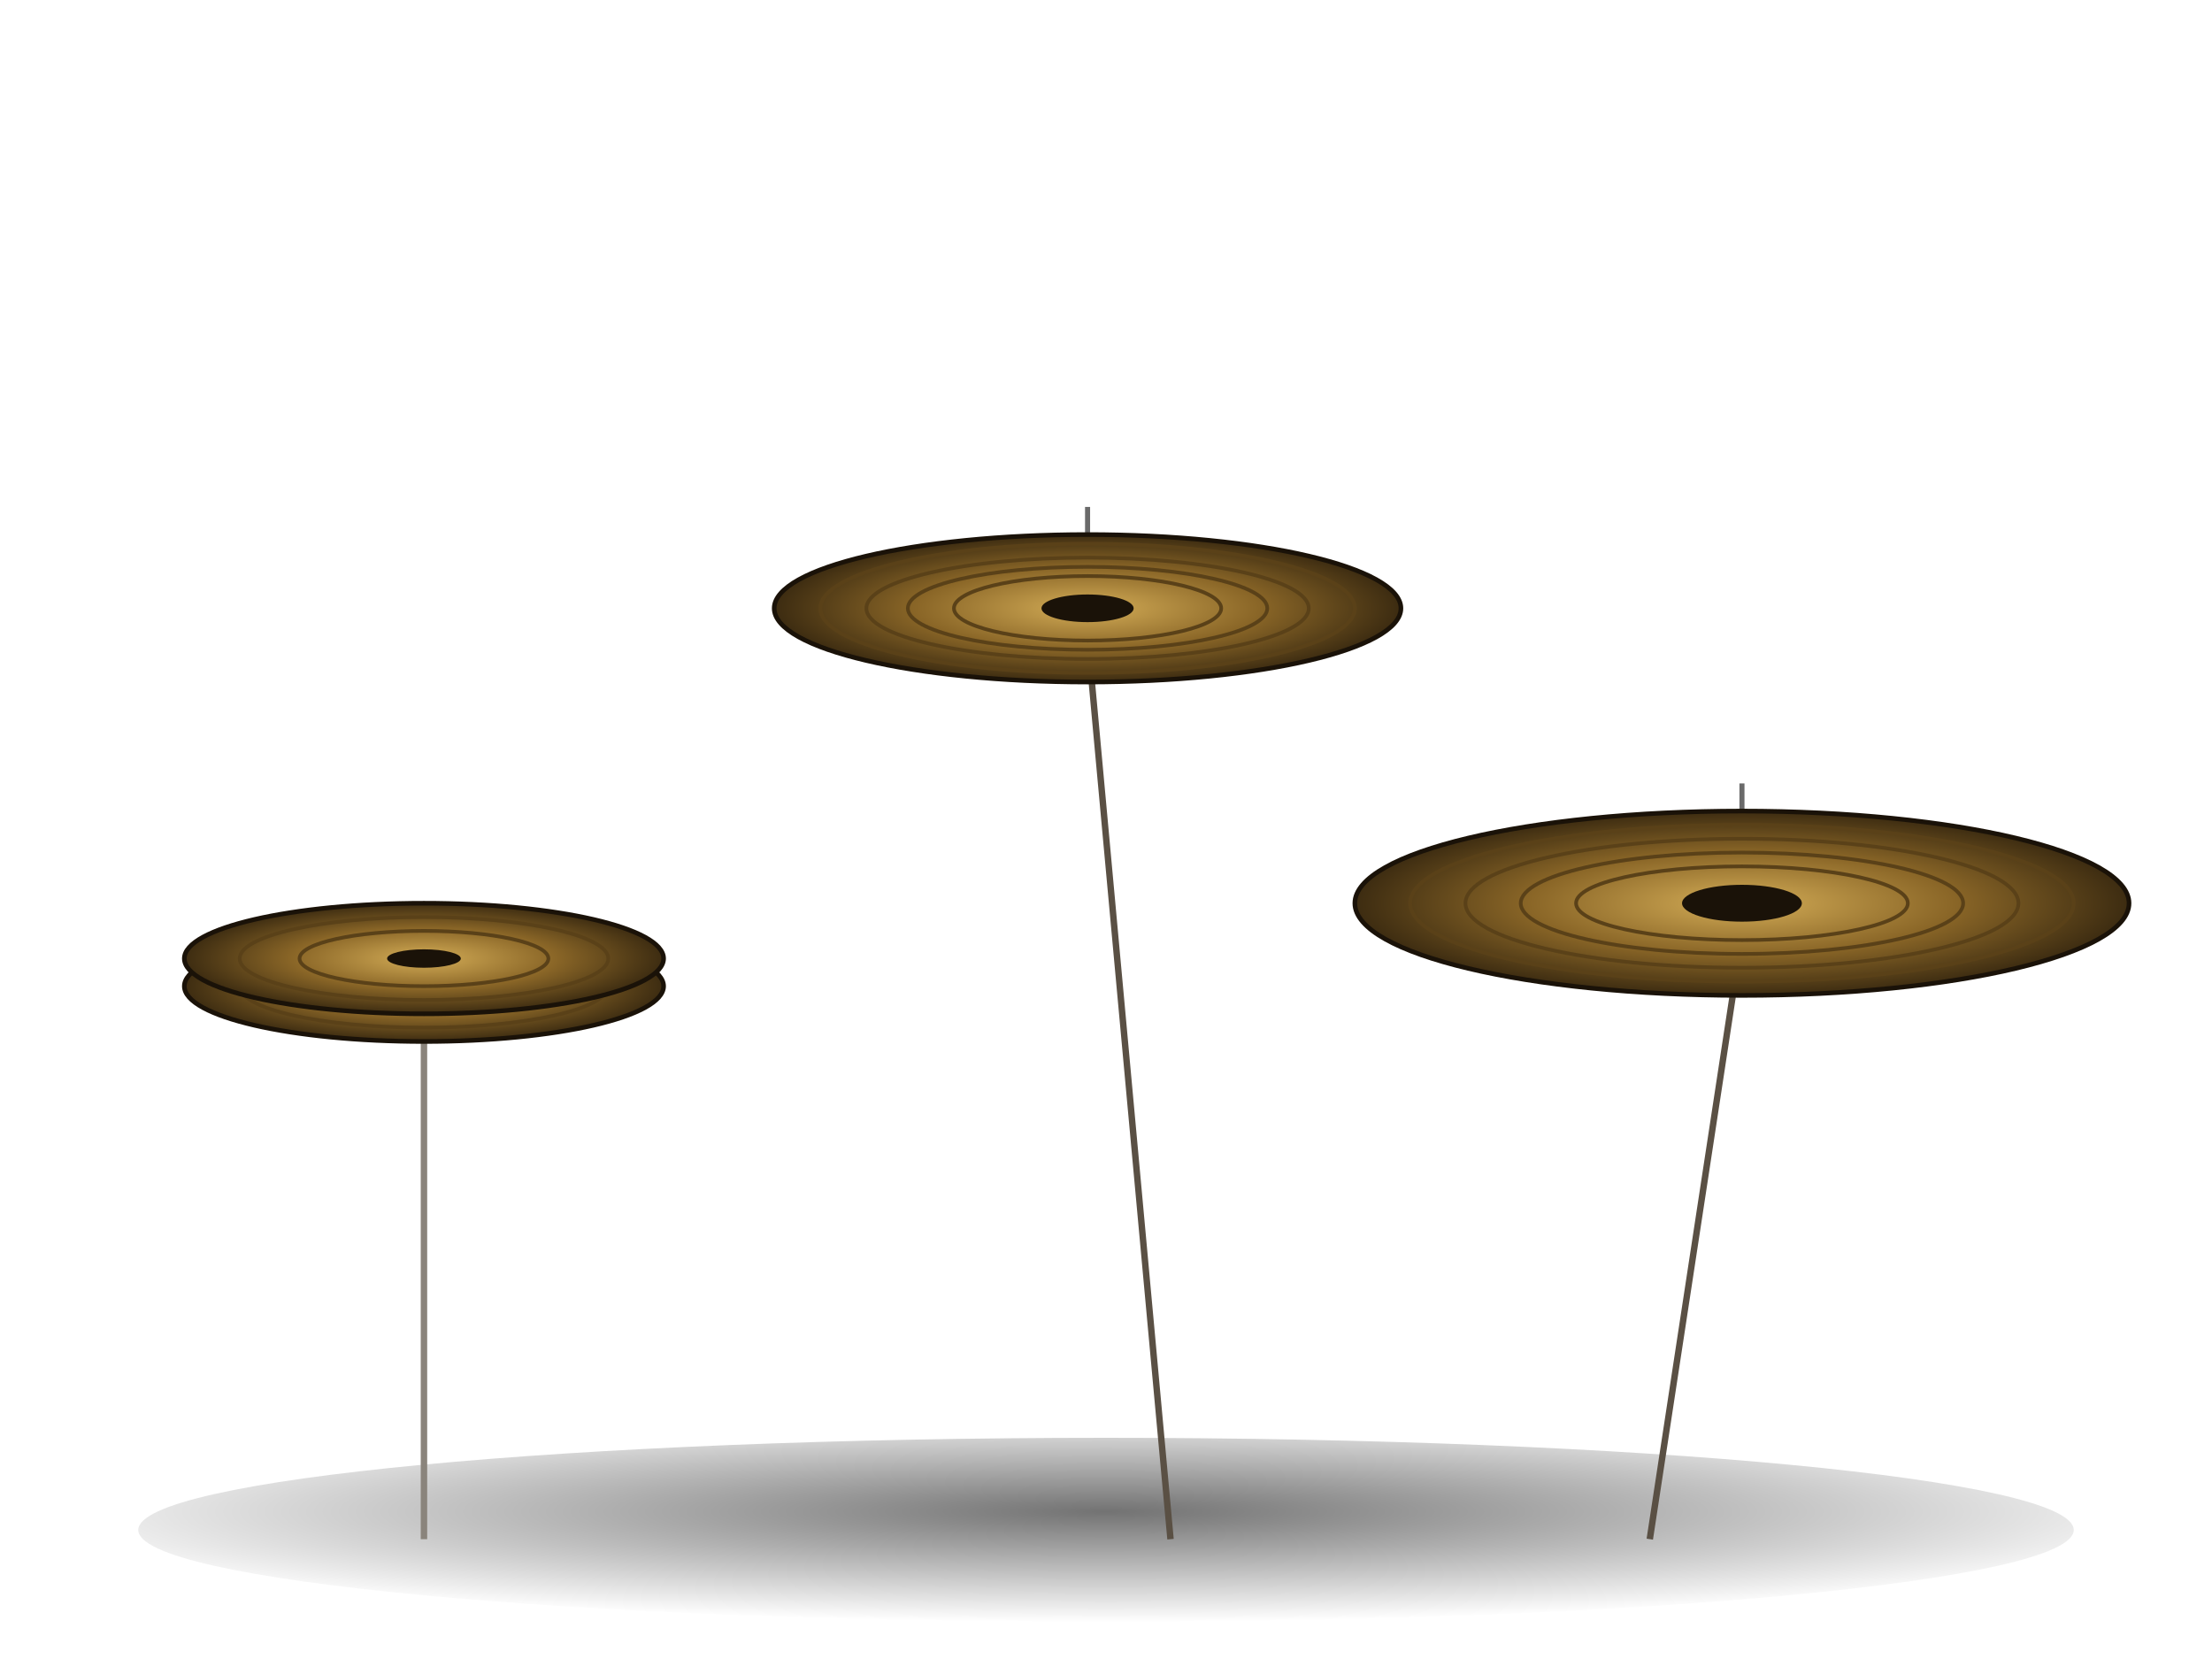
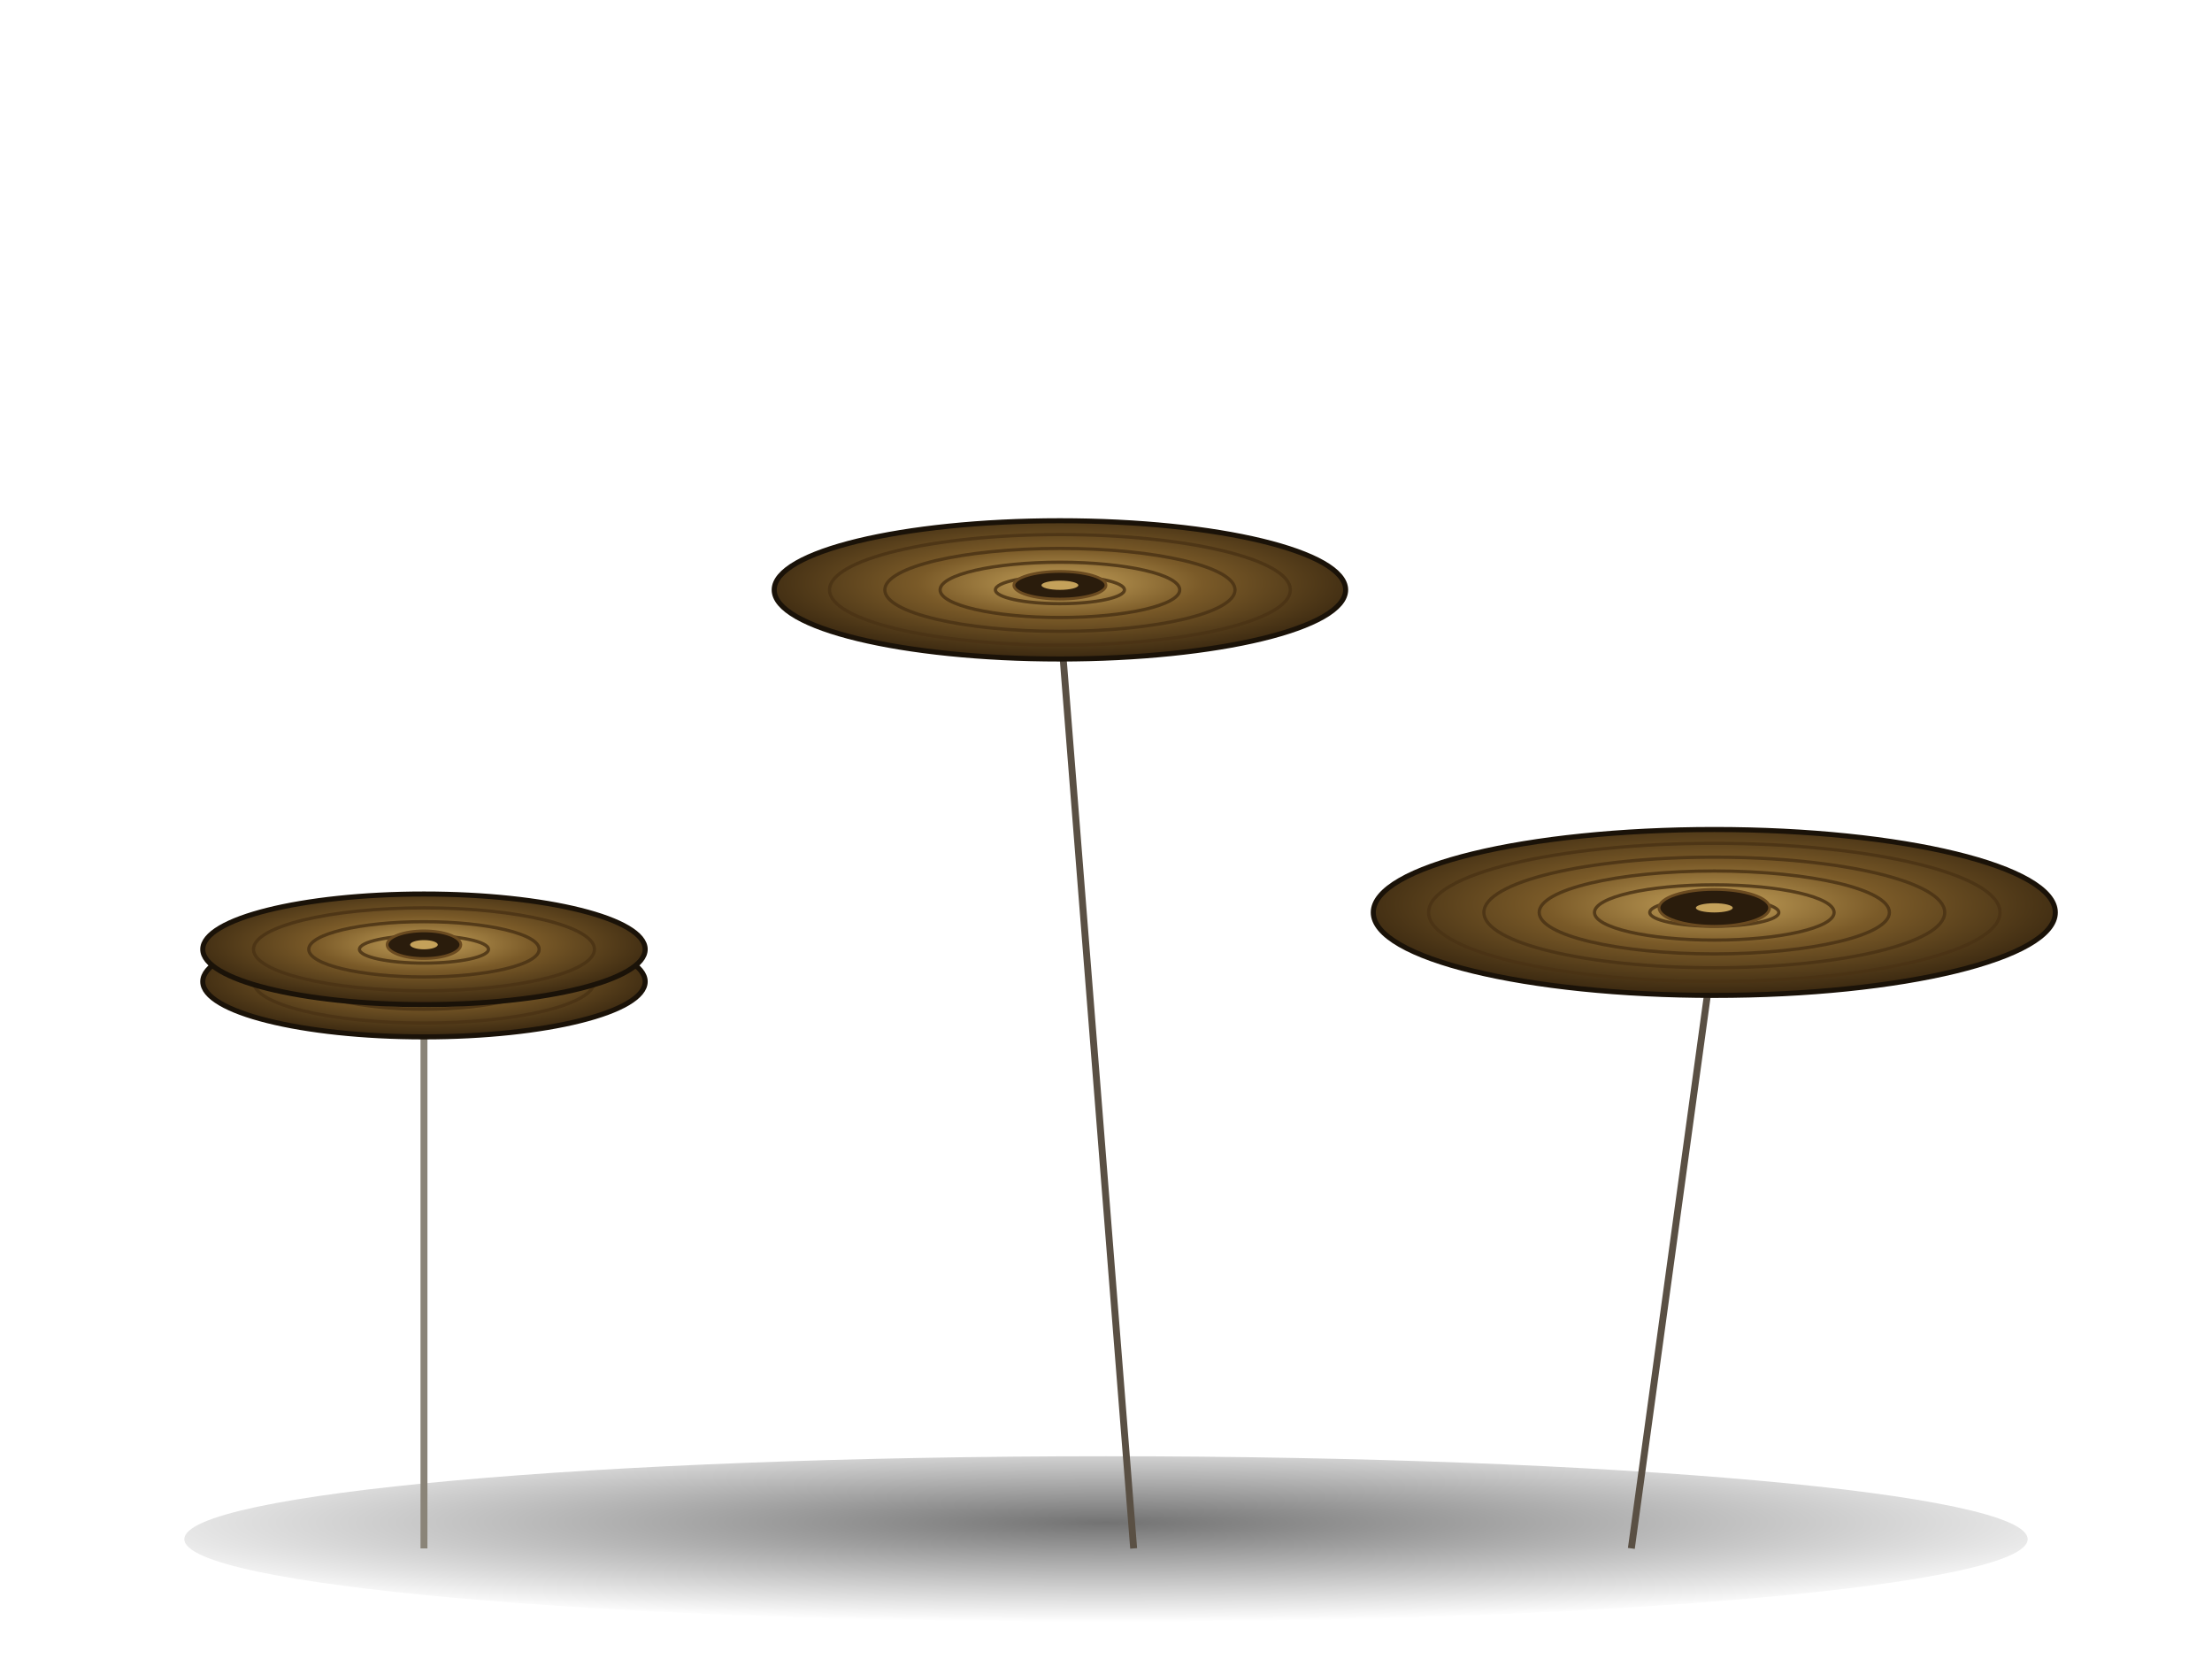
- <svg xmlns="http://www.w3.org/2000/svg" viewBox="0 0 480 360" fill="none" role="img" aria-label="Zildjian A Series cymbal set, isometric view">
+ <svg xmlns="http://www.w3.org/2000/svg" viewBox="0 0 480 360" fill="none" role="img" aria-label="Traditional lathed cymbals, isometric view">
  <defs>
-     <radialGradient id="zi-cymbal" cx="0.5" cy="0.5" r="0.5">
-       <stop offset="0" stop-color="#d4ad57" />
-       <stop offset="0.55" stop-color="#8a6627" />
-       <stop offset="1" stop-color="#3d2c11" />
+     <radialGradient id="zi-cymbal" cx="0.5" cy="0.45" r="0.55">
+       <stop offset="0" stop-color="#c4a15a" />
+       <stop offset="0.45" stop-color="#7a5a28" />
+       <stop offset="1" stop-color="#3a2810" />
    </radialGradient>
    <radialGradient id="zi-floor" cx="0.5" cy="0.4" r="0.6">
      <stop offset="0" stop-color="#000" stop-opacity="0.55" />
      <stop offset="1" stop-color="#000" stop-opacity="0" />
    </radialGradient>
    <linearGradient id="zi-chrome" x1="0" y1="0" x2="0" y2="1">
-       <stop offset="0" stop-color="#4a4a4a" />
-       <stop offset="1" stop-color="#0d0d0d" />
+       <stop offset="0" stop-color="#e8eaec" />
+       <stop offset="0.45" stop-color="#8e949c" />
+       <stop offset="1" stop-color="#2a2e32" />
+     </linearGradient>
+     <linearGradient id="zi-brass" x1="0" y1="0" x2="0" y2="1">
+       <stop offset="0" stop-color="#f0d7a0" />
+       <stop offset="0.45" stop-color="#b8883c" />
+       <stop offset="1" stop-color="#5a3c18" />
    </linearGradient>
  </defs>
-   <ellipse cx="240" cy="332" rx="210" ry="20" fill="url(#zi-floor)" />
+   <ellipse cx="240" cy="334" rx="200" ry="18" fill="url(#zi-floor)" />
  <g>
-     <line x1="236" y1="138" x2="254" y2="334" stroke="#5a5044" stroke-width="1.4" />
-     <line x1="236" y1="138" x2="236" y2="110" stroke="#6a6a6a" stroke-width="1.1" />
-     <ellipse cx="236" cy="132" rx="68" ry="16" fill="url(#zi-cymbal)" stroke="#1a1208" stroke-width="1" />
-     <ellipse cx="236" cy="132" rx="58" ry="14" fill="none" stroke="#5a4118" stroke-width="0.8" />
-     <ellipse cx="236" cy="132" rx="48" ry="11" fill="none" stroke="#5a4118" stroke-width="0.8" />
-     <ellipse cx="236" cy="132" rx="39" ry="9" fill="none" stroke="#5a4118" stroke-width="0.8" />
-     <ellipse cx="236" cy="132" rx="29" ry="7" fill="none" stroke="#5a4118" stroke-width="0.8" />
-     <ellipse cx="236" cy="132" rx="10" ry="3" fill="#1a1208" />
+     <line x1="230" y1="134" x2="246" y2="336" stroke="#5a5044" stroke-width="1.5" />
+     <line x1="230" y1="113" x2="230" y2="133" stroke="#7a7a7a" stroke-width="1.2" />
+     <ellipse cx="230" cy="128" rx="62" ry="15" fill="url(#zi-cymbal)" stroke="#1a1208" stroke-width="1.1" />
+     <ellipse cx="230" cy="128" rx="50" ry="12" fill="none" stroke="#4a3214" stroke-width="0.7" opacity="0.85" />
+     <ellipse cx="230" cy="128" rx="38" ry="9" fill="none" stroke="#4a3214" stroke-width="0.7" opacity="0.85" />
+     <ellipse cx="230" cy="128" rx="26" ry="6" fill="none" stroke="#4a3214" stroke-width="0.7" opacity="0.85" />
+     <ellipse cx="230" cy="128" rx="14" ry="3" fill="none" stroke="#4a3214" stroke-width="0.7" opacity="0.85" />
+     <ellipse cx="230" cy="127" rx="10" ry="3" fill="#2a1c0c" stroke="#6a4a20" stroke-width="0.6" />
+     <ellipse cx="230" cy="127" rx="4" ry="1" fill="#c4a15a" />
  </g>
  <g>
-     <line x1="378" y1="203" x2="358" y2="334" stroke="#5a5044" stroke-width="1.4" />
-     <line x1="378" y1="203" x2="378" y2="170" stroke="#6a6a6a" stroke-width="1.1" />
-     <ellipse cx="378" cy="196" rx="84" ry="20" fill="url(#zi-cymbal)" stroke="#1a1208" stroke-width="1" />
-     <ellipse cx="378" cy="196" rx="72" ry="17" fill="none" stroke="#5a4118" stroke-width="0.8" />
-     <ellipse cx="378" cy="196" rx="60" ry="14" fill="none" stroke="#5a4118" stroke-width="0.8" />
-     <ellipse cx="378" cy="196" rx="48" ry="11" fill="none" stroke="#5a4118" stroke-width="0.8" />
-     <ellipse cx="378" cy="196" rx="36" ry="8" fill="none" stroke="#5a4118" stroke-width="0.8" />
-     <ellipse cx="378" cy="196" rx="13" ry="4" fill="#1a1208" />
+     <line x1="372" y1="205" x2="354" y2="336" stroke="#5a5044" stroke-width="1.5" />
+     <line x1="372" y1="180" x2="372" y2="203" stroke="#7a7a7a" stroke-width="1.2" />
+     <ellipse cx="372" cy="198" rx="74" ry="18" fill="url(#zi-cymbal)" stroke="#1a1208" stroke-width="1.1" />
+     <ellipse cx="372" cy="198" rx="62" ry="15" fill="none" stroke="#4a3214" stroke-width="0.7" opacity="0.85" />
+     <ellipse cx="372" cy="198" rx="50" ry="12" fill="none" stroke="#4a3214" stroke-width="0.7" opacity="0.85" />
+     <ellipse cx="372" cy="198" rx="38" ry="9" fill="none" stroke="#4a3214" stroke-width="0.7" opacity="0.85" />
+     <ellipse cx="372" cy="198" rx="26" ry="6" fill="none" stroke="#4a3214" stroke-width="0.7" opacity="0.85" />
+     <ellipse cx="372" cy="198" rx="14" ry="3" fill="none" stroke="#4a3214" stroke-width="0.7" opacity="0.85" />
+     <ellipse cx="372" cy="197" rx="12" ry="4" fill="#2a1c0c" stroke="#6a4a20" stroke-width="0.6" />
+     <ellipse cx="372" cy="197" rx="4" ry="1" fill="#c4a15a" />
  </g>
  <g>
-     <line x1="92" y1="212" x2="92" y2="334" stroke="#8a847c" stroke-width="1.4" />
-     <ellipse cx="92" cy="214" rx="52" ry="12" fill="url(#zi-cymbal)" stroke="#1a1208" stroke-width="1" />
-     <ellipse cx="92" cy="214" rx="40" ry="9" fill="none" stroke="#5a4118" stroke-width="0.8" />
-     <ellipse cx="92" cy="214" rx="27" ry="6" fill="none" stroke="#5a4118" stroke-width="0.8" />
-     <ellipse cx="92" cy="214" rx="8" ry="2" fill="#1a1208" />
-     <ellipse cx="92" cy="208" rx="52" ry="12" fill="url(#zi-cymbal)" stroke="#1a1208" stroke-width="1" />
-     <ellipse cx="92" cy="208" rx="40" ry="9" fill="none" stroke="#5a4118" stroke-width="0.8" />
-     <ellipse cx="92" cy="208" rx="27" ry="6" fill="none" stroke="#5a4118" stroke-width="0.8" />
-     <ellipse cx="92" cy="208" rx="8" ry="2" fill="#1a1208" />
+     <line x1="92" y1="211" x2="92" y2="336" stroke="#8a8478" stroke-width="1.5" />
+     <ellipse cx="92" cy="213" rx="48" ry="12" fill="url(#zi-cymbal)" stroke="#1a1208" stroke-width="1.1" />
+     <ellipse cx="92" cy="213" rx="37" ry="9" fill="none" stroke="#4a3214" stroke-width="0.7" opacity="0.85" />
+     <ellipse cx="92" cy="213" rx="25" ry="6" fill="none" stroke="#4a3214" stroke-width="0.7" opacity="0.85" />
+     <ellipse cx="92" cy="213" rx="14" ry="3" fill="none" stroke="#4a3214" stroke-width="0.7" opacity="0.85" />
+     <ellipse cx="92" cy="212" rx="8" ry="3" fill="#2a1c0c" stroke="#6a4a20" stroke-width="0.6" />
+     <ellipse cx="92" cy="212" rx="3" ry="1" fill="#c4a15a" />
+     <ellipse cx="92" cy="206" rx="48" ry="12" fill="url(#zi-cymbal)" stroke="#1a1208" stroke-width="1.1" />
+     <ellipse cx="92" cy="206" rx="37" ry="9" fill="none" stroke="#4a3214" stroke-width="0.7" opacity="0.85" />
+     <ellipse cx="92" cy="206" rx="25" ry="6" fill="none" stroke="#4a3214" stroke-width="0.7" opacity="0.85" />
+     <ellipse cx="92" cy="206" rx="14" ry="3" fill="none" stroke="#4a3214" stroke-width="0.7" opacity="0.85" />
+     <ellipse cx="92" cy="205" rx="8" ry="3" fill="#2a1c0c" stroke="#6a4a20" stroke-width="0.6" />
+     <ellipse cx="92" cy="205" rx="3" ry="1" fill="#c4a15a" />
  </g>
</svg>
